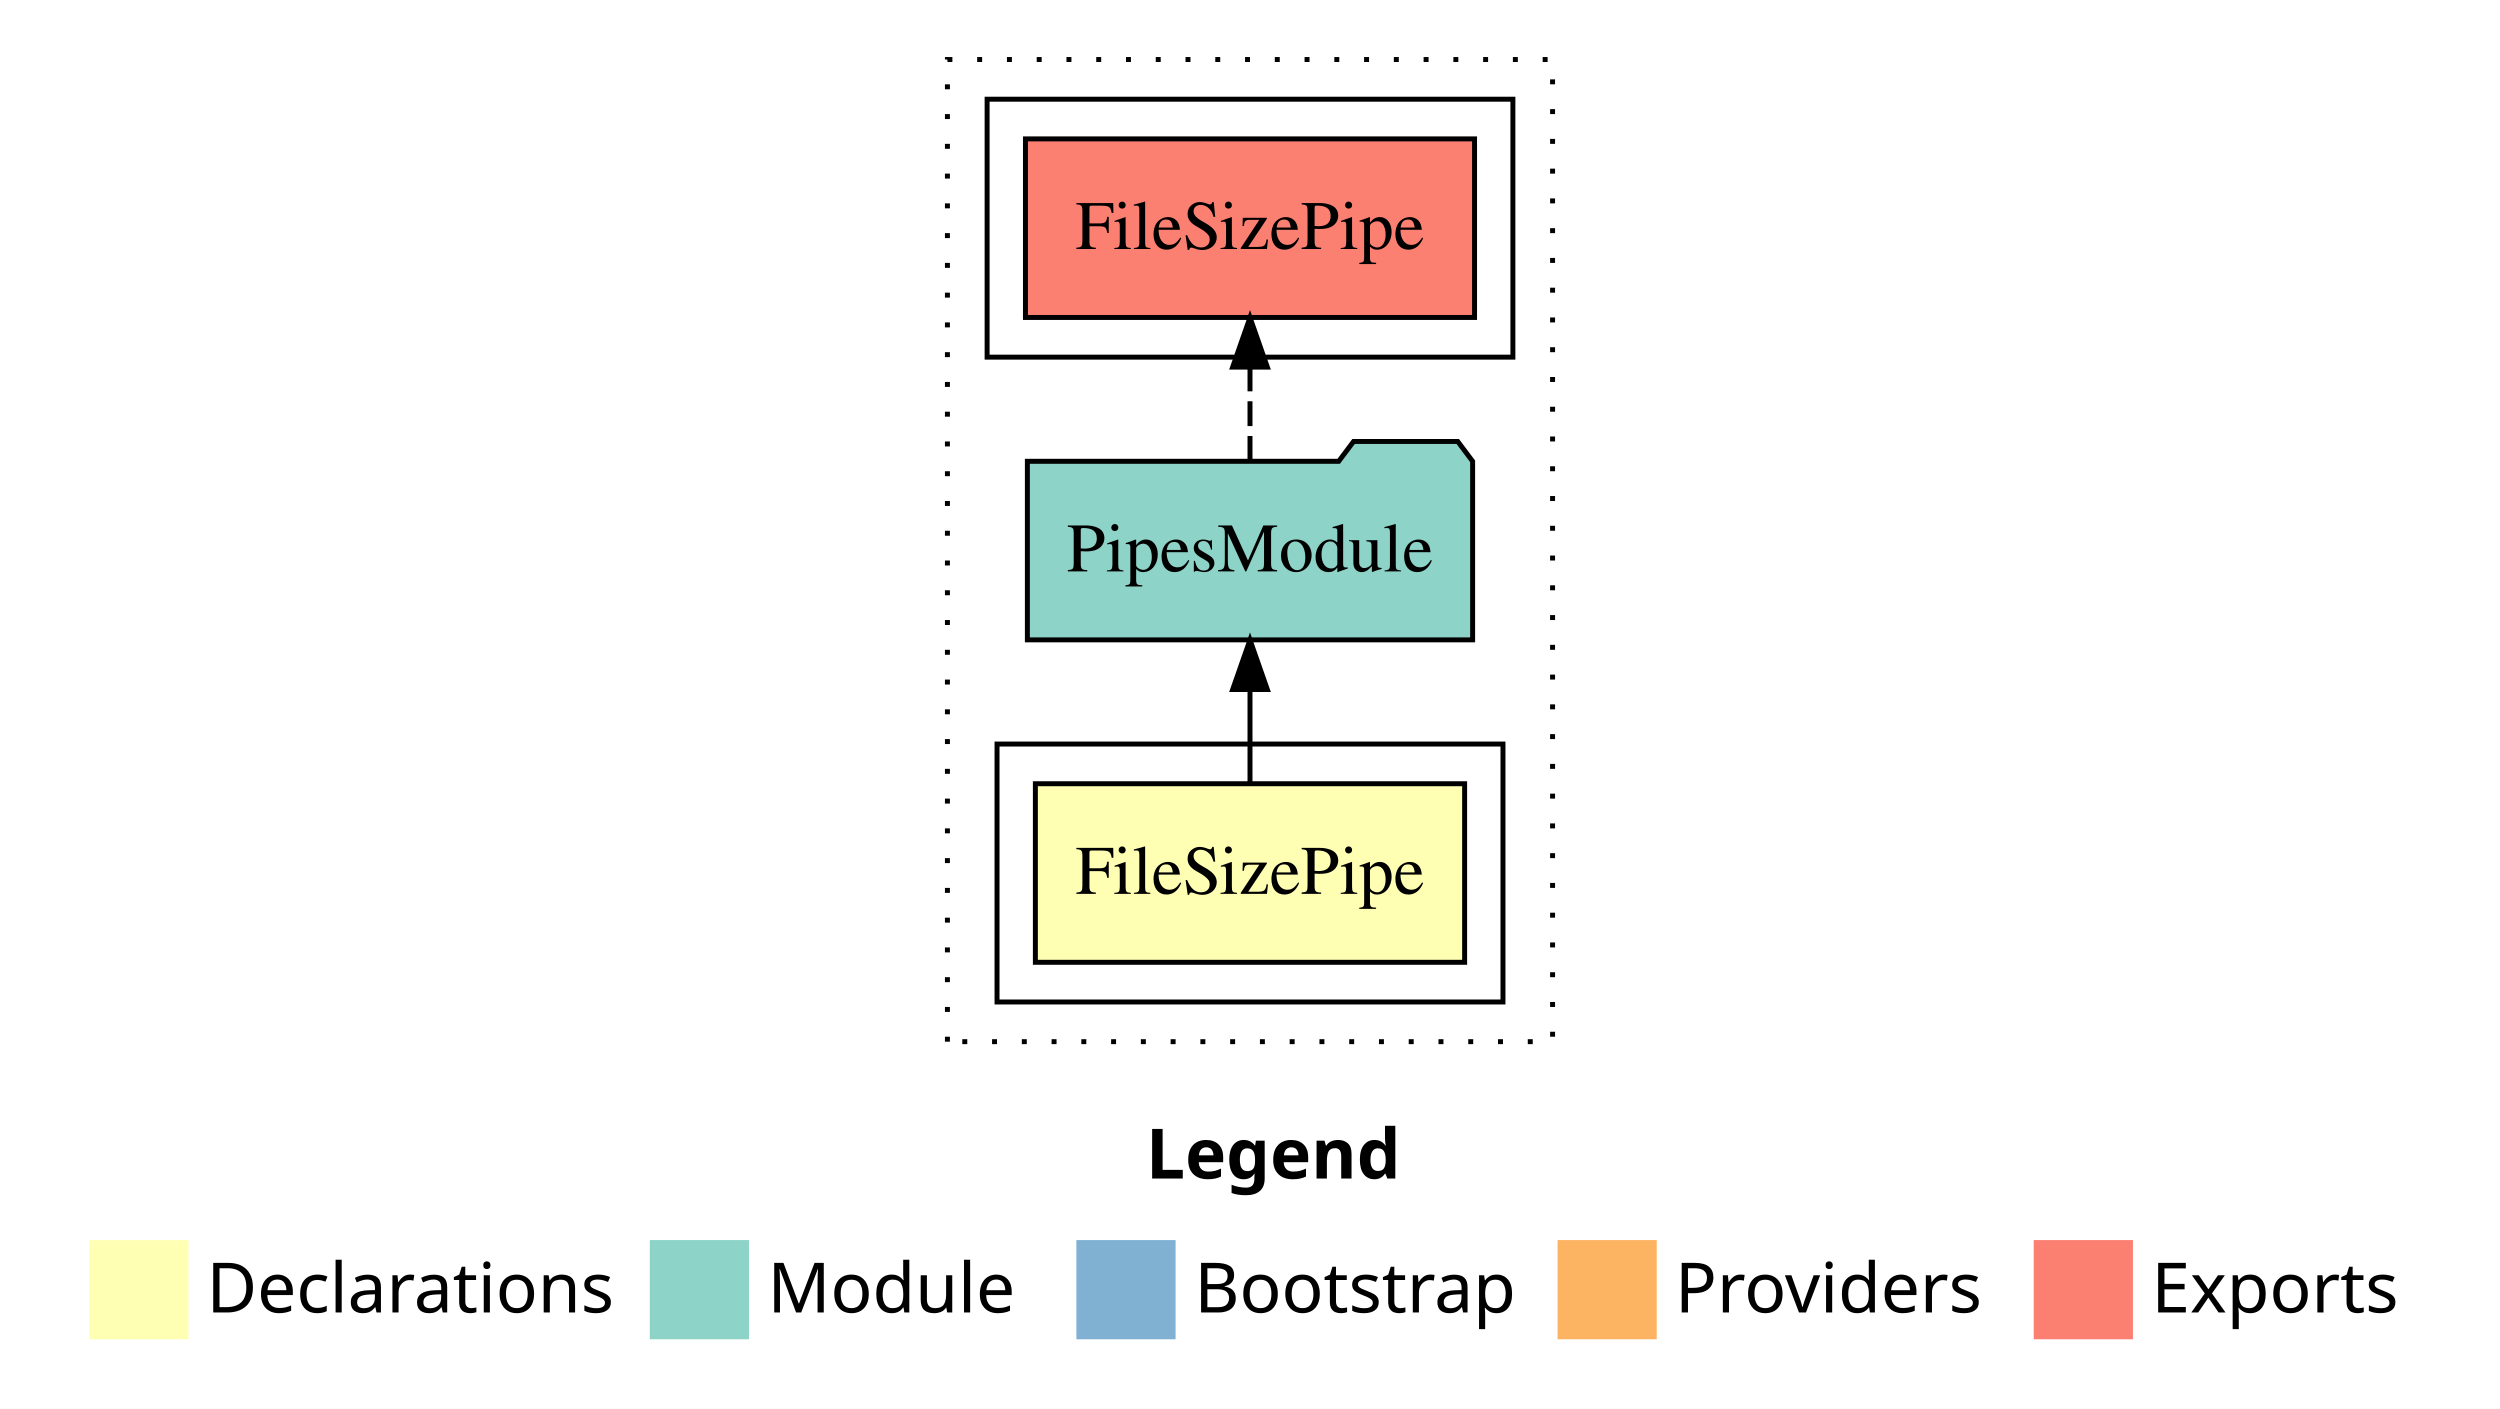
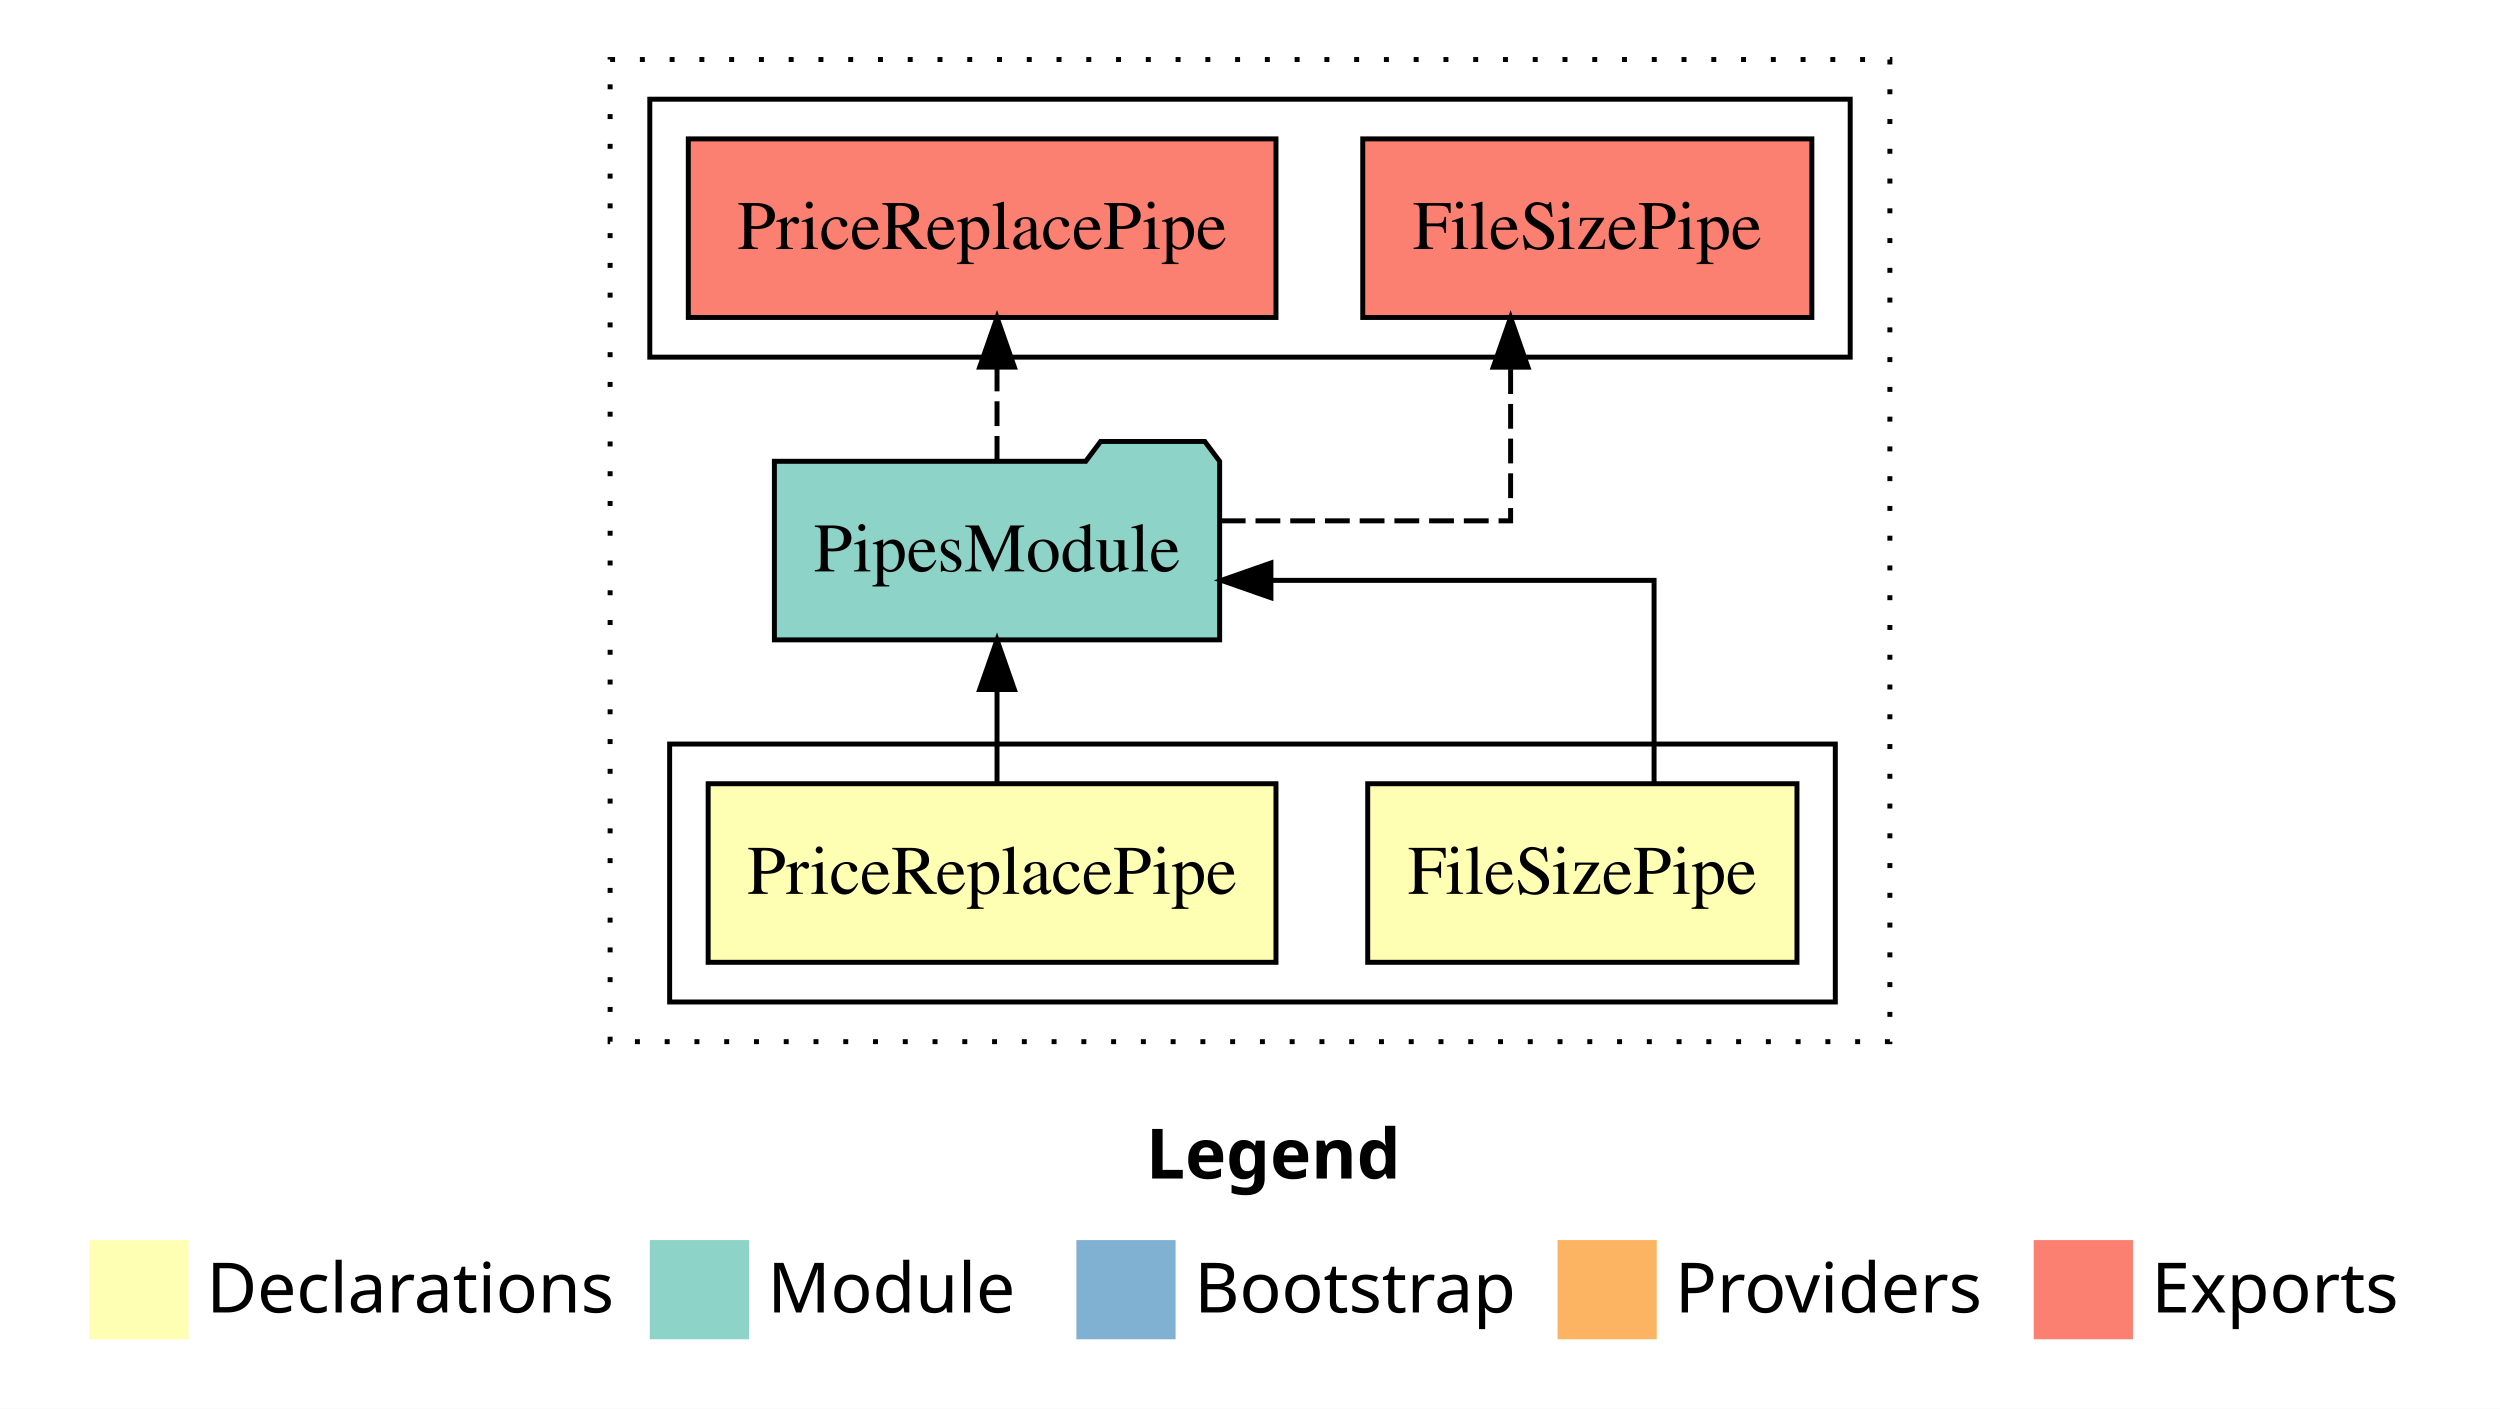
<svg xmlns="http://www.w3.org/2000/svg" width="504pt" height="284pt" viewBox="0.00 0.00 504.00 284.00">
  <g id="graph0" class="graph" transform="scale(1 1) rotate(0) translate(4 280)">
    <polygon fill="#ffffff" stroke="transparent" points="-4,4 -4,-280 500,-280 500,4 -4,4" />
    <text text-anchor="start" x="227.009" y="-42.4" font-family="sans-serif" font-weight="bold" font-size="14.00" fill="#000000">Legend</text>
    <polygon fill="#ffffb3" stroke="transparent" points="14,-10 14,-30 34,-30 34,-10 14,-10" />
    <text text-anchor="start" x="37.629" y="-15.4" font-family="sans-serif" font-size="14.00" fill="#000000">  Declarations</text>
    <polygon fill="#8dd3c7" stroke="transparent" points="127,-10 127,-30 147,-30 147,-10 127,-10" />
    <text text-anchor="start" x="150.725" y="-15.4" font-family="sans-serif" font-size="14.00" fill="#000000">  Module</text>
    <polygon fill="#80b1d3" stroke="transparent" points="213,-10 213,-30 233,-30 233,-10 213,-10" />
    <text text-anchor="start" x="236.781" y="-15.4" font-family="sans-serif" font-size="14.00" fill="#000000">  Bootstrap</text>
    <polygon fill="#fdb462" stroke="transparent" points="310,-10 310,-30 330,-30 330,-10 310,-10" />
    <text text-anchor="start" x="333.673" y="-15.4" font-family="sans-serif" font-size="14.00" fill="#000000">  Providers</text>
    <polygon fill="#fb8072" stroke="transparent" points="406,-10 406,-30 426,-30 426,-10 406,-10" />
    <text text-anchor="start" x="429.726" y="-15.4" font-family="sans-serif" font-size="14.00" fill="#000000">  Exports</text>
    <g id="clust1" class="cluster">
-       <polygon fill="none" stroke="#000000" stroke-dasharray="1,5" points="187,-70 187,-268 309,-268 309,-70 187,-70" />
+       <polygon fill="none" stroke="#000000" stroke-dasharray="1,5" points="119,-70 119,-268 377,-268 377,-70 119,-70" />
    </g>
    <g id="clust2" class="cluster">
-       <polygon fill="none" stroke="#000000" points="197,-78 197,-130 299,-130 299,-78 197,-78" />
+       <polygon fill="none" stroke="#000000" points="131,-78 131,-130 366,-130 366,-78 131,-78" />
    </g>
-     <g id="clust5" class="cluster">
-       <polygon fill="none" stroke="#000000" points="195,-208 195,-260 301,-260 301,-208 195,-208" />
+     <g id="clust6" class="cluster">
+       <polygon fill="none" stroke="#000000" points="127,-208 127,-260 369,-260 369,-208 127,-208" />
    </g>
    <g id="node1" class="node">
-       <polygon fill="#ffffb3" stroke="#000000" points="291.269,-122 204.731,-122 204.731,-86 291.269,-86 291.269,-122" />
-       <text text-anchor="middle" x="248" y="-99.8" font-family="Times,serif" font-size="14.00" fill="#000000">FileSizePipe</text>
+       <polygon fill="#ffffb3" stroke="#000000" points="358.269,-122 271.731,-122 271.731,-86 358.269,-86 358.269,-122" />
+       <text text-anchor="middle" x="315" y="-99.8" font-family="Times,serif" font-size="14.00" fill="#000000">FileSizePipe</text>
+     </g>
+     <g id="node3" class="node">
+       <polygon fill="#8dd3c7" stroke="#000000" points="241.882,-187 238.882,-191 217.882,-191 214.882,-187 152.118,-187 152.118,-151 241.882,-151 241.882,-187" />
+       <text text-anchor="middle" x="197" y="-164.8" font-family="Times,serif" font-size="14.00" fill="#000000">PipesModule</text>
+     </g>
+     <g id="edge1" class="edge">
+       <path fill="none" stroke="#000000" d="M329.461,-122.022C329.461,-139.373 329.461,-163 329.461,-163 329.461,-163 252.215,-163 252.215,-163" />
+       <polygon fill="#000000" stroke="#000000" points="252.215,-159.5 242.215,-163 252.215,-166.5 252.215,-159.5" />
    </g>
    <g id="node2" class="node">
-       <polygon fill="#8dd3c7" stroke="#000000" points="292.882,-187 289.882,-191 268.882,-191 265.882,-187 203.118,-187 203.118,-151 292.882,-151 292.882,-187" />
-       <text text-anchor="middle" x="248" y="-164.8" font-family="Times,serif" font-size="14.00" fill="#000000">PipesModule</text>
-     </g>
-     <g id="edge1" class="edge">
-       <path fill="none" stroke="#000000" d="M248,-122.106C248,-122.106 248,-140.991 248,-140.991" />
-       <polygon fill="#000000" stroke="#000000" points="244.5,-140.991 248,-150.991 251.5,-140.991 244.5,-140.991" />
-     </g>
-     <g id="node3" class="node">
-       <polygon fill="#fb8072" stroke="#000000" points="293.269,-252 202.731,-252 202.731,-216 293.269,-216 293.269,-252" />
-       <text text-anchor="middle" x="248" y="-229.8" font-family="Times,serif" font-size="14.00" fill="#000000">FileSizePipe </text>
+       <polygon fill="#ffffb3" stroke="#000000" points="253.237,-122 138.763,-122 138.763,-86 253.237,-86 253.237,-122" />
+       <text text-anchor="middle" x="196" y="-99.8" font-family="Times,serif" font-size="14.00" fill="#000000">PriceReplacePipe</text>
    </g>
    <g id="edge2" class="edge">
-       <path fill="none" stroke="#000000" stroke-dasharray="5,2" d="M248,-187.106C248,-187.106 248,-205.991 248,-205.991" />
-       <polygon fill="#000000" stroke="#000000" points="244.5,-205.991 248,-215.991 251.5,-205.991 244.5,-205.991" />
+       <path fill="none" stroke="#000000" d="M197,-122.106C197,-122.106 197,-140.991 197,-140.991" />
+       <polygon fill="#000000" stroke="#000000" points="193.5,-140.991 197,-150.991 200.5,-140.991 193.5,-140.991" />
+     </g>
+     <g id="node4" class="node">
+       <polygon fill="#fb8072" stroke="#000000" points="361.269,-252 270.731,-252 270.731,-216 361.269,-216 361.269,-252" />
+       <text text-anchor="middle" x="316" y="-229.8" font-family="Times,serif" font-size="14.00" fill="#000000">FileSizePipe </text>
+     </g>
+     <g id="edge3" class="edge">
+       <path fill="none" stroke="#000000" stroke-dasharray="5,2" d="M242.112,-175C270.014,-175 300.539,-175 300.539,-175 300.539,-175 300.539,-205.977 300.539,-205.977" />
+       <polygon fill="#000000" stroke="#000000" points="297.039,-205.977 300.539,-215.977 304.039,-205.977 297.039,-205.977" />
+     </g>
+     <g id="node5" class="node">
+       <polygon fill="#fb8072" stroke="#000000" points="253.237,-252 134.763,-252 134.763,-216 253.237,-216 253.237,-252" />
+       <text text-anchor="middle" x="194" y="-229.8" font-family="Times,serif" font-size="14.00" fill="#000000">PriceReplacePipe </text>
+     </g>
+     <g id="edge4" class="edge">
+       <path fill="none" stroke="#000000" stroke-dasharray="5,2" d="M197,-187.106C197,-187.106 197,-205.991 197,-205.991" />
+       <polygon fill="#000000" stroke="#000000" points="193.5,-205.991 197,-215.991 200.5,-205.991 193.5,-205.991" />
    </g>
  </g>
</svg>
